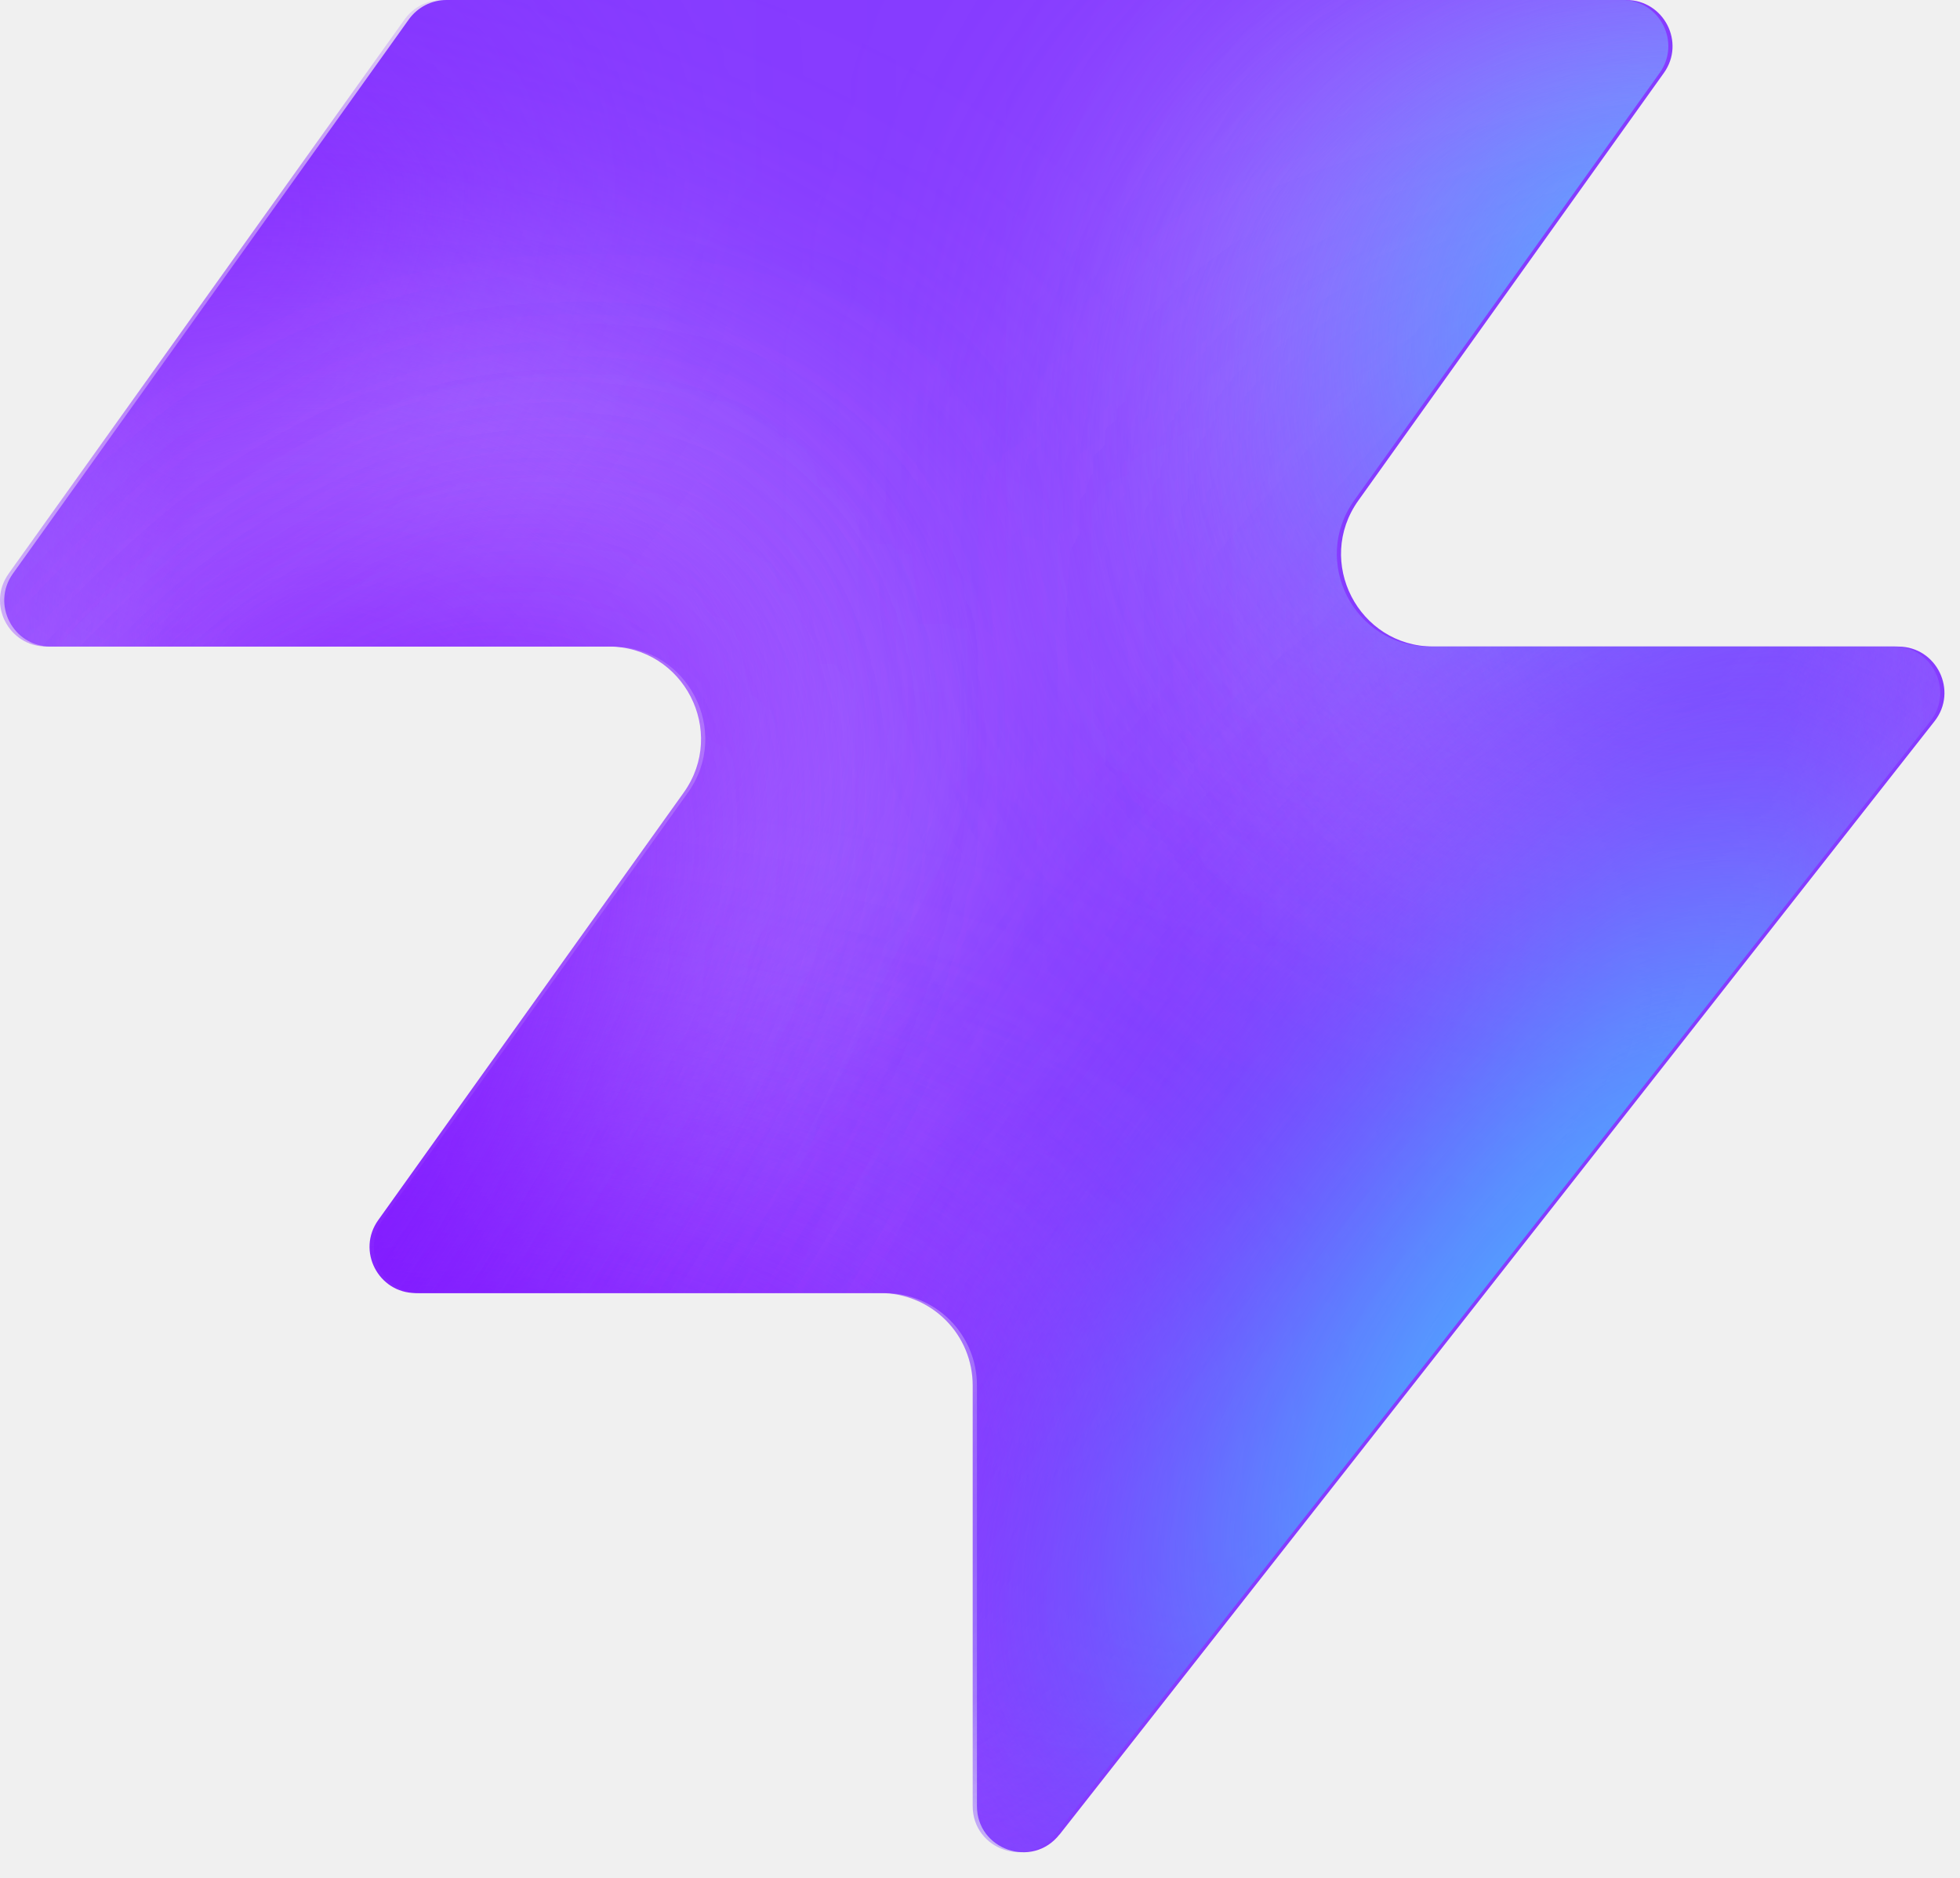
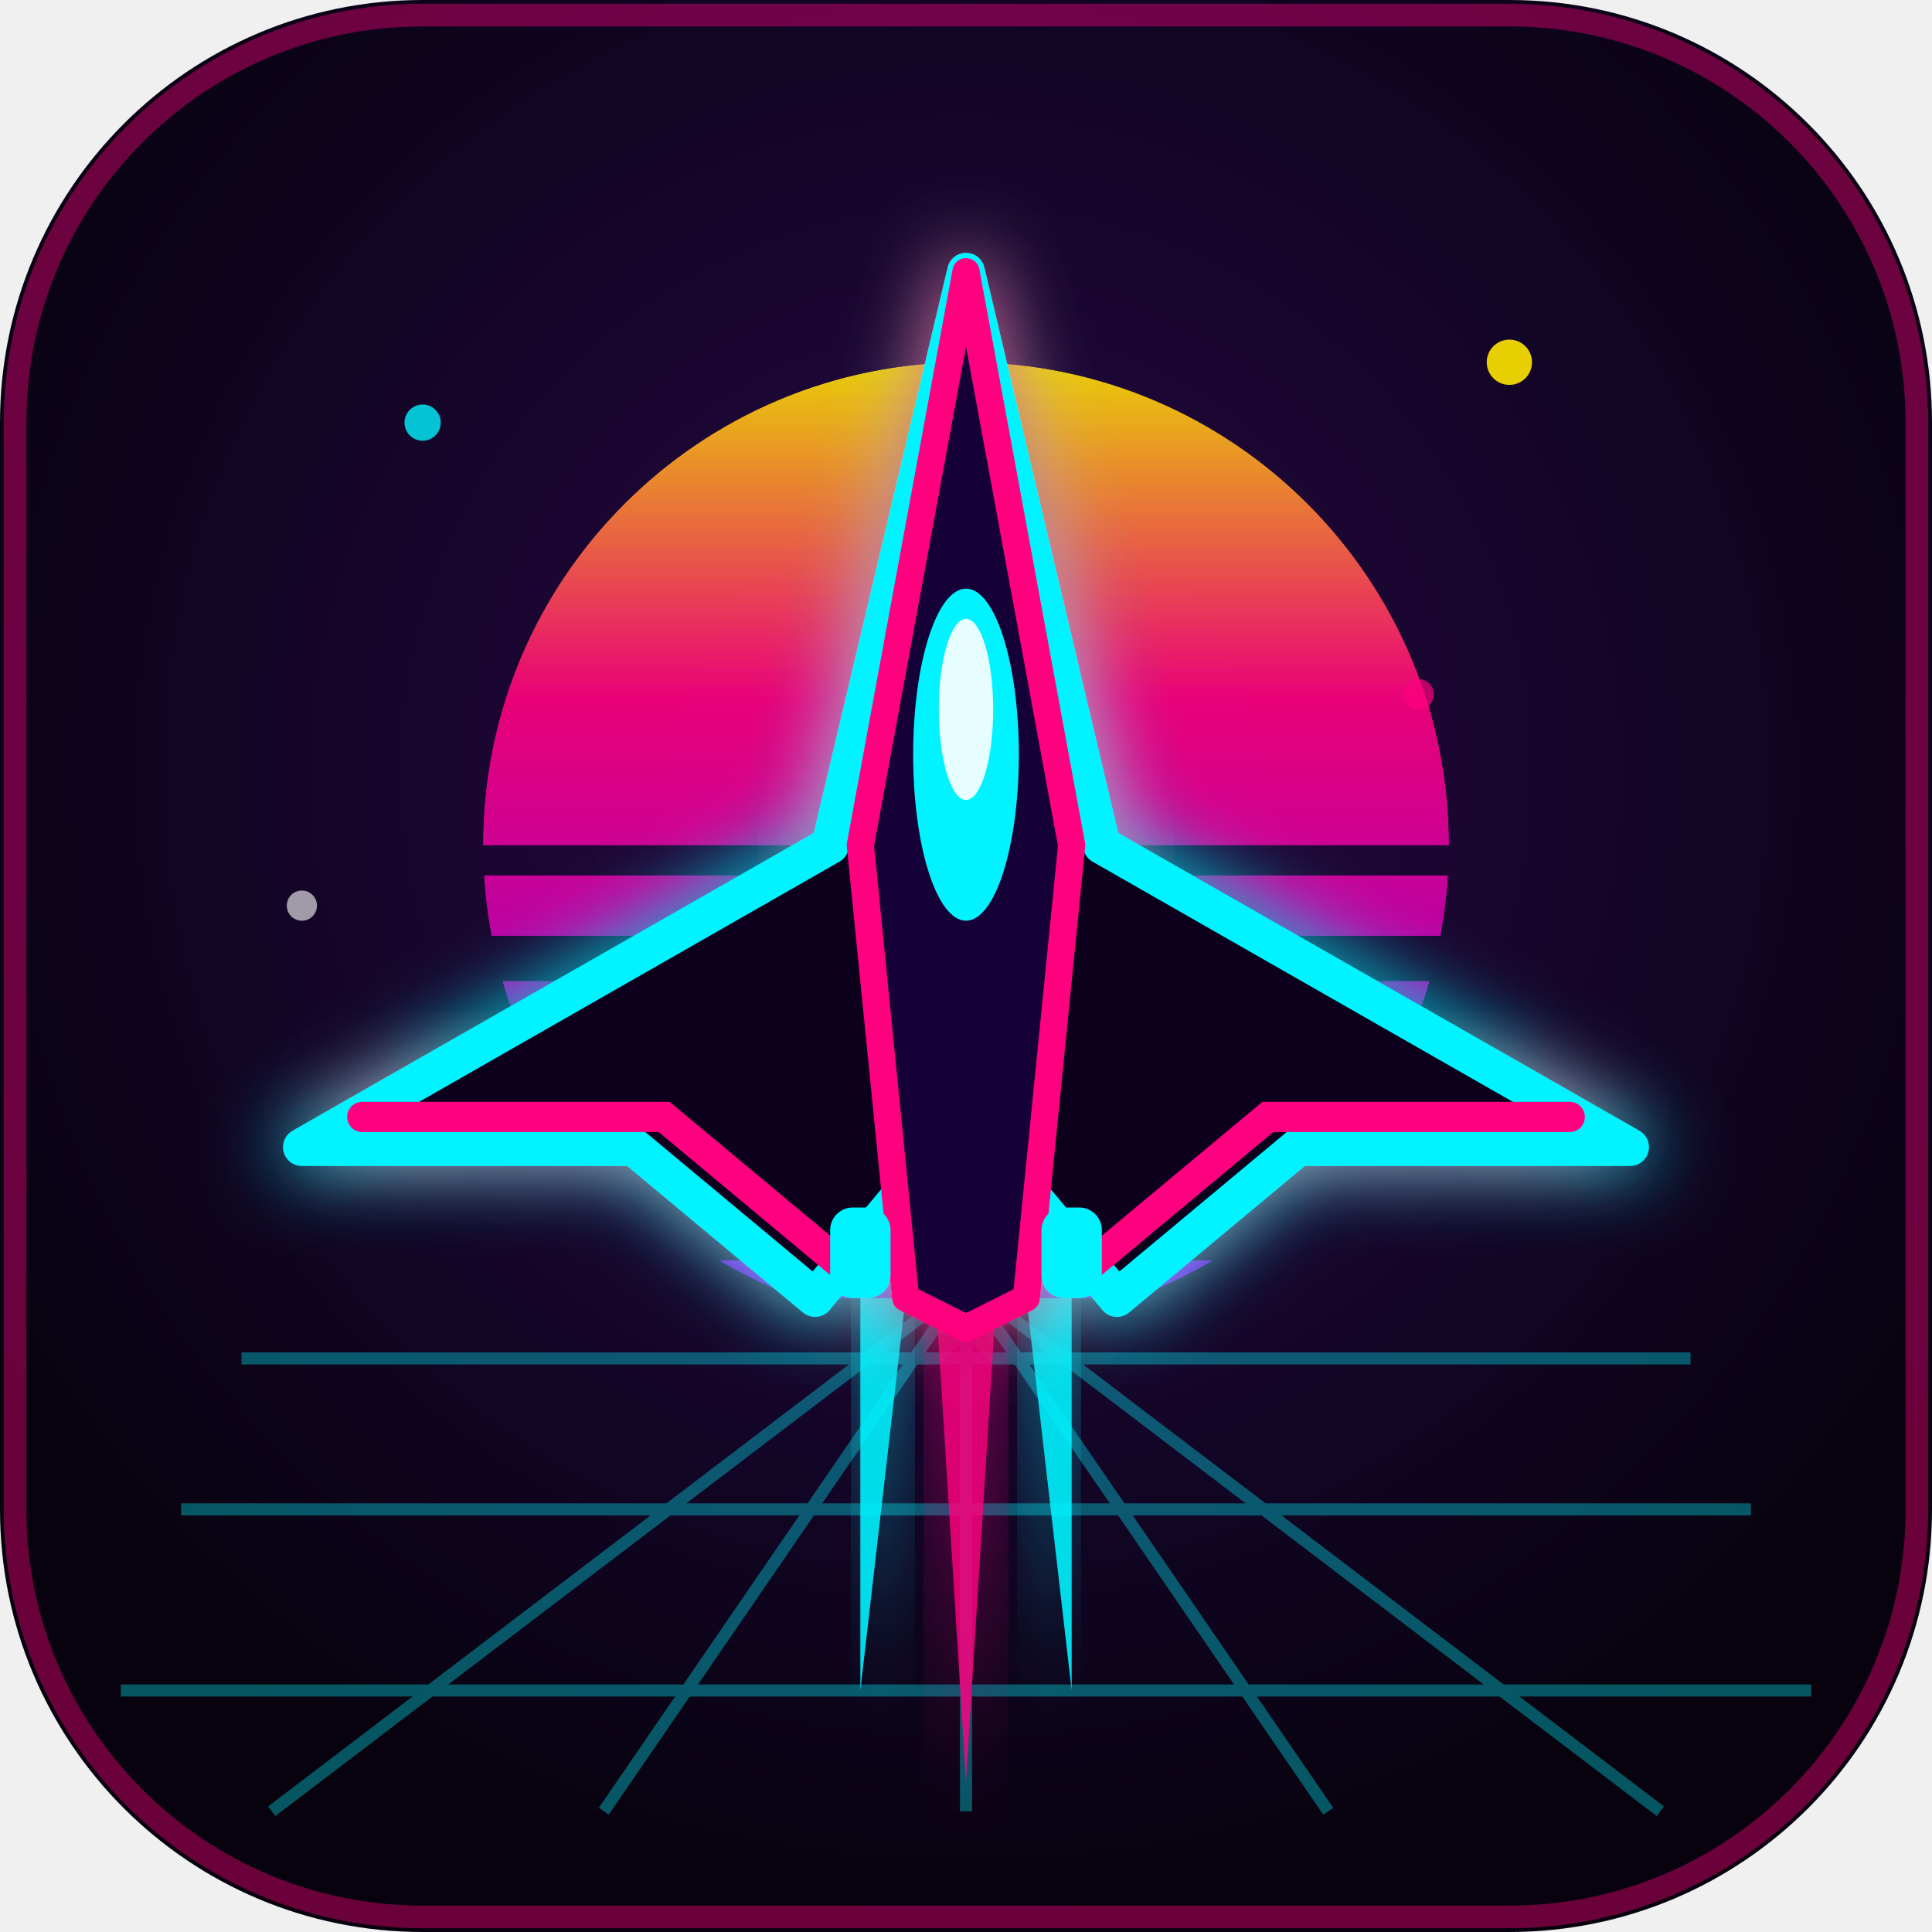
- <svg xmlns="http://www.w3.org/2000/svg" width="48" height="46" fill="none" viewBox="0 0 48 46">
-   <path fill="#863bff" d="M25.946 44.938c-.664.845-2.021.375-2.021-.698V33.937a2.26 2.26 0 0 0-2.262-2.262H10.287c-.92 0-1.456-1.04-.92-1.788l7.48-10.471c1.07-1.497 0-3.578-1.842-3.578H1.237c-.92 0-1.456-1.04-.92-1.788L10.013.474c.214-.297.556-.474.92-.474h28.894c.92 0 1.456 1.04.92 1.788l-7.48 10.471c-1.07 1.498 0 3.579 1.842 3.579h11.377c.943 0 1.473 1.088.89 1.83L25.947 44.94z" style="fill:#863bff;fill:color(display-p3 .525 .23 1);fill-opacity:1" />
-   <mask id="a" width="48" height="46" x="0" y="0" maskUnits="userSpaceOnUse" style="mask-type:alpha">
-     <path fill="#000" d="M25.842 44.938c-.664.844-2.021.375-2.021-.698V33.937a2.26 2.26 0 0 0-2.262-2.262H10.183c-.92 0-1.456-1.04-.92-1.788l7.48-10.471c1.07-1.498 0-3.579-1.842-3.579H1.133c-.92 0-1.456-1.04-.92-1.787L9.91.473c.214-.297.556-.474.92-.474h28.894c.92 0 1.456 1.04.92 1.788l-7.48 10.471c-1.07 1.498 0 3.578 1.842 3.578h11.377c.943 0 1.473 1.088.89 1.832L25.843 44.94z" style="fill:#000;fill-opacity:1" />
-   </mask>
-   <g mask="url(#a)">
-     <g filter="url(#b)">
-       <ellipse cx="5.508" cy="14.704" fill="#ede6ff" rx="5.508" ry="14.704" style="fill:#ede6ff;fill:color(display-p3 .927 .903 1);fill-opacity:1" transform="matrix(.00324 1 1 -.00324 -4.47 31.516)" />
-     </g>
-     <g filter="url(#c)">
-       <ellipse cx="10.399" cy="29.851" fill="#ede6ff" rx="10.399" ry="29.851" style="fill:#ede6ff;fill:color(display-p3 .927 .903 1);fill-opacity:1" transform="matrix(.00324 1 1 -.00324 -39.328 7.883)" />
-     </g>
-     <g filter="url(#d)">
-       <ellipse cx="5.508" cy="30.487" fill="#7e14ff" rx="5.508" ry="30.487" style="fill:#7e14ff;fill:color(display-p3 .492 .077 1);fill-opacity:1" transform="rotate(89.814 -25.913 -14.639)scale(1 -1)" />
-     </g>
-     <g filter="url(#e)">
-       <ellipse cx="5.508" cy="30.599" fill="#7e14ff" rx="5.508" ry="30.599" style="fill:#7e14ff;fill:color(display-p3 .492 .077 1);fill-opacity:1" transform="rotate(89.814 -32.644 -3.334)scale(1 -1)" />
-     </g>
-     <g filter="url(#f)">
-       <ellipse cx="5.508" cy="30.599" fill="#7e14ff" rx="5.508" ry="30.599" style="fill:#7e14ff;fill:color(display-p3 .492 .077 1);fill-opacity:1" transform="matrix(.00324 1 1 -.00324 -34.34 30.47)" />
-     </g>
-     <g filter="url(#g)">
-       <ellipse cx="14.072" cy="22.078" fill="#ede6ff" rx="14.072" ry="22.078" style="fill:#ede6ff;fill:color(display-p3 .927 .903 1);fill-opacity:1" transform="rotate(93.35 24.506 48.493)scale(-1 1)" />
-     </g>
-     <g filter="url(#h)">
-       <ellipse cx="3.47" cy="21.501" fill="#7e14ff" rx="3.47" ry="21.501" style="fill:#7e14ff;fill:color(display-p3 .492 .077 1);fill-opacity:1" transform="rotate(89.009 28.708 47.59)scale(-1 1)" />
-     </g>
-     <g filter="url(#i)">
-       <ellipse cx="3.47" cy="21.501" fill="#7e14ff" rx="3.47" ry="21.501" style="fill:#7e14ff;fill:color(display-p3 .492 .077 1);fill-opacity:1" transform="rotate(89.009 28.708 47.59)scale(-1 1)" />
-     </g>
-     <g filter="url(#j)">
-       <ellipse cx=".387" cy="8.972" fill="#7e14ff" rx="4.407" ry="29.108" style="fill:#7e14ff;fill:color(display-p3 .492 .077 1);fill-opacity:1" transform="rotate(39.51 .387 8.972)" />
-     </g>
-     <g filter="url(#k)">
-       <ellipse cx="47.523" cy="-6.092" fill="#7e14ff" rx="4.407" ry="29.108" style="fill:#7e14ff;fill:color(display-p3 .492 .077 1);fill-opacity:1" transform="rotate(37.892 47.523 -6.092)" />
-     </g>
-     <g filter="url(#l)">
-       <ellipse cx="41.412" cy="6.333" fill="#47bfff" rx="5.971" ry="9.665" style="fill:#47bfff;fill:color(display-p3 .28 .748 1);fill-opacity:1" transform="rotate(37.892 41.412 6.333)" />
-     </g>
-     <g filter="url(#m)">
-       <ellipse cx="-1.879" cy="38.332" fill="#7e14ff" rx="4.407" ry="29.108" style="fill:#7e14ff;fill:color(display-p3 .492 .077 1);fill-opacity:1" transform="rotate(37.892 -1.88 38.332)" />
-     </g>
-     <g filter="url(#n)">
-       <ellipse cx="-1.879" cy="38.332" fill="#7e14ff" rx="4.407" ry="29.108" style="fill:#7e14ff;fill:color(display-p3 .492 .077 1);fill-opacity:1" transform="rotate(37.892 -1.88 38.332)" />
-     </g>
-     <g filter="url(#o)">
-       <ellipse cx="35.651" cy="29.907" fill="#7e14ff" rx="4.407" ry="29.108" style="fill:#7e14ff;fill:color(display-p3 .492 .077 1);fill-opacity:1" transform="rotate(37.892 35.651 29.907)" />
-     </g>
-     <g filter="url(#p)">
-       <ellipse cx="38.418" cy="32.4" fill="#47bfff" rx="5.971" ry="15.297" style="fill:#47bfff;fill:color(display-p3 .28 .748 1);fill-opacity:1" transform="rotate(37.892 38.418 32.4)" />
-     </g>
+ <svg xmlns="http://www.w3.org/2000/svg" viewBox="0 0 128 128" width="100%" height="100%">
+   <defs>
+     <radialGradient id="spaceGlow" cx="50%" cy="40%" r="60%">
+       <stop offset="0%" stop-color="#2a0845" />
+       <stop offset="65%" stop-color="#110524" />
+       <stop offset="100%" stop-color="#07020d" />
+     </radialGradient>
+     <linearGradient id="sunGrad" x1="0%" y1="0%" x2="0%" y2="100%">
+       <stop offset="0%" stop-color="#ffe600" />
+       <stop offset="35%" stop-color="#ff007f" />
+       <stop offset="100%" stop-color="#7900ff" />
+     </linearGradient>
+     <linearGradient id="neonCyan" x1="0%" y1="0%" x2="100%" y2="0%">
+       <stop offset="0%" stop-color="#00f3ff" />
+       <stop offset="100%" stop-color="#5bfaff" />
+     </linearGradient>
+     <linearGradient id="neonMagenta" x1="0%" y1="0%" x2="100%" y2="100%">
+       <stop offset="0%" stop-color="#ff007f" />
+       <stop offset="100%" stop-color="#ff55a3" />
+     </linearGradient>
+     <filter id="glowMagenta" x="-20%" y="-20%" width="140%" height="140%">
+       <feGaussianBlur stdDeviation="3" result="blur" />
+       <feMerge>
+         <feMergeNode in="blur" />
+         <feMergeNode in="SourceGraphic" />
+       </feMerge>
+     </filter>
+     <filter id="glowCyan" x="-20%" y="-20%" width="140%" height="140%">
+       <feGaussianBlur stdDeviation="2.5" result="blur" />
+       <feMerge>
+         <feMergeNode in="blur" />
+         <feMergeNode in="SourceGraphic" />
+       </feMerge>
+     </filter>
+     <mask id="sunStripes">
+       <circle cx="64" cy="56" r="32" fill="#fff" />
+       <rect x="25" y="56" width="78" height="2" fill="#000" />
+       <rect x="25" y="62" width="78" height="3" fill="#000" />
+       <rect x="25" y="69" width="78" height="4.5" fill="#000" />
+       <rect x="25" y="77" width="78" height="6.5" fill="#000" />
+       <rect x="25" y="86" width="78" height="8" fill="#000" />
+     </mask>
+   </defs>
+   <rect width="128" height="128" rx="28" fill="url(#spaceGlow)" />
+   <rect width="126" height="126" x="1" y="1" rx="27" fill="none" stroke="#ff007f" stroke-width="1.5" stroke-opacity="0.4" />
+   <g opacity="0.35" stroke="#00f3ff" stroke-width="0.8">
+     <line x1="16" y1="90" x2="112" y2="90" />
+     <line x1="12" y1="100" x2="116" y2="100" />
+     <line x1="8" y1="112" x2="120" y2="112" />
+     <line x1="64" y1="85" x2="64" y2="120" />
+     <line x1="64" y1="85" x2="40" y2="120" />
+     <line x1="64" y1="85" x2="88" y2="120" />
+     <line x1="64" y1="85" x2="18" y2="120" />
+     <line x1="64" y1="85" x2="110" y2="120" />
  </g>
-   <defs>
-     <filter id="b" width="60.045" height="41.654" x="-19.77" y="16.149" color-interpolation-filters="sRGB" filterUnits="userSpaceOnUse">
-       <feFlood flood-opacity="0" result="BackgroundImageFix" />
-       <feBlend in="SourceGraphic" in2="BackgroundImageFix" result="shape" />
-       <feGaussianBlur result="effect1_foregroundBlur_2002_17158" stdDeviation="7.659" />
-     </filter>
-     <filter id="c" width="90.34" height="51.437" x="-54.613" y="-7.533" color-interpolation-filters="sRGB" filterUnits="userSpaceOnUse">
-       <feFlood flood-opacity="0" result="BackgroundImageFix" />
-       <feBlend in="SourceGraphic" in2="BackgroundImageFix" result="shape" />
-       <feGaussianBlur result="effect1_foregroundBlur_2002_17158" stdDeviation="7.659" />
-     </filter>
-     <filter id="d" width="79.355" height="29.4" x="-49.64" y="2.03" color-interpolation-filters="sRGB" filterUnits="userSpaceOnUse">
-       <feFlood flood-opacity="0" result="BackgroundImageFix" />
-       <feBlend in="SourceGraphic" in2="BackgroundImageFix" result="shape" />
-       <feGaussianBlur result="effect1_foregroundBlur_2002_17158" stdDeviation="4.596" />
-     </filter>
-     <filter id="e" width="79.579" height="29.4" x="-45.045" y="20.029" color-interpolation-filters="sRGB" filterUnits="userSpaceOnUse">
-       <feFlood flood-opacity="0" result="BackgroundImageFix" />
-       <feBlend in="SourceGraphic" in2="BackgroundImageFix" result="shape" />
-       <feGaussianBlur result="effect1_foregroundBlur_2002_17158" stdDeviation="4.596" />
-     </filter>
-     <filter id="f" width="79.579" height="29.4" x="-43.513" y="21.178" color-interpolation-filters="sRGB" filterUnits="userSpaceOnUse">
-       <feFlood flood-opacity="0" result="BackgroundImageFix" />
-       <feBlend in="SourceGraphic" in2="BackgroundImageFix" result="shape" />
-       <feGaussianBlur result="effect1_foregroundBlur_2002_17158" stdDeviation="4.596" />
-     </filter>
-     <filter id="g" width="74.749" height="58.852" x="15.756" y="-17.901" color-interpolation-filters="sRGB" filterUnits="userSpaceOnUse">
-       <feFlood flood-opacity="0" result="BackgroundImageFix" />
-       <feBlend in="SourceGraphic" in2="BackgroundImageFix" result="shape" />
-       <feGaussianBlur result="effect1_foregroundBlur_2002_17158" stdDeviation="7.659" />
-     </filter>
-     <filter id="h" width="61.377" height="25.362" x="23.548" y="2.284" color-interpolation-filters="sRGB" filterUnits="userSpaceOnUse">
-       <feFlood flood-opacity="0" result="BackgroundImageFix" />
-       <feBlend in="SourceGraphic" in2="BackgroundImageFix" result="shape" />
-       <feGaussianBlur result="effect1_foregroundBlur_2002_17158" stdDeviation="4.596" />
-     </filter>
-     <filter id="i" width="61.377" height="25.362" x="23.548" y="2.284" color-interpolation-filters="sRGB" filterUnits="userSpaceOnUse">
-       <feFlood flood-opacity="0" result="BackgroundImageFix" />
-       <feBlend in="SourceGraphic" in2="BackgroundImageFix" result="shape" />
-       <feGaussianBlur result="effect1_foregroundBlur_2002_17158" stdDeviation="4.596" />
-     </filter>
-     <filter id="j" width="56.045" height="63.649" x="-27.636" y="-22.853" color-interpolation-filters="sRGB" filterUnits="userSpaceOnUse">
-       <feFlood flood-opacity="0" result="BackgroundImageFix" />
-       <feBlend in="SourceGraphic" in2="BackgroundImageFix" result="shape" />
-       <feGaussianBlur result="effect1_foregroundBlur_2002_17158" stdDeviation="4.596" />
-     </filter>
-     <filter id="k" width="54.814" height="64.646" x="20.116" y="-38.415" color-interpolation-filters="sRGB" filterUnits="userSpaceOnUse">
-       <feFlood flood-opacity="0" result="BackgroundImageFix" />
-       <feBlend in="SourceGraphic" in2="BackgroundImageFix" result="shape" />
-       <feGaussianBlur result="effect1_foregroundBlur_2002_17158" stdDeviation="4.596" />
-     </filter>
-     <filter id="l" width="33.541" height="35.313" x="24.641" y="-11.323" color-interpolation-filters="sRGB" filterUnits="userSpaceOnUse">
-       <feFlood flood-opacity="0" result="BackgroundImageFix" />
-       <feBlend in="SourceGraphic" in2="BackgroundImageFix" result="shape" />
-       <feGaussianBlur result="effect1_foregroundBlur_2002_17158" stdDeviation="4.596" />
-     </filter>
-     <filter id="m" width="54.814" height="64.646" x="-29.286" y="6.009" color-interpolation-filters="sRGB" filterUnits="userSpaceOnUse">
-       <feFlood flood-opacity="0" result="BackgroundImageFix" />
-       <feBlend in="SourceGraphic" in2="BackgroundImageFix" result="shape" />
-       <feGaussianBlur result="effect1_foregroundBlur_2002_17158" stdDeviation="4.596" />
-     </filter>
-     <filter id="n" width="54.814" height="64.646" x="-29.286" y="6.009" color-interpolation-filters="sRGB" filterUnits="userSpaceOnUse">
-       <feFlood flood-opacity="0" result="BackgroundImageFix" />
-       <feBlend in="SourceGraphic" in2="BackgroundImageFix" result="shape" />
-       <feGaussianBlur result="effect1_foregroundBlur_2002_17158" stdDeviation="4.596" />
-     </filter>
-     <filter id="o" width="54.814" height="64.646" x="8.244" y="-2.416" color-interpolation-filters="sRGB" filterUnits="userSpaceOnUse">
-       <feFlood flood-opacity="0" result="BackgroundImageFix" />
-       <feBlend in="SourceGraphic" in2="BackgroundImageFix" result="shape" />
-       <feGaussianBlur result="effect1_foregroundBlur_2002_17158" stdDeviation="4.596" />
-     </filter>
-     <filter id="p" width="39.409" height="43.623" x="18.713" y="10.588" color-interpolation-filters="sRGB" filterUnits="userSpaceOnUse">
-       <feFlood flood-opacity="0" result="BackgroundImageFix" />
-       <feBlend in="SourceGraphic" in2="BackgroundImageFix" result="shape" />
-       <feGaussianBlur result="effect1_foregroundBlur_2002_17158" stdDeviation="4.596" />
-     </filter>
-   </defs>
+   <circle cx="64" cy="56" r="32" fill="url(#sunGrad)" mask="url(#sunStripes)" opacity="0.9" />
+   <circle cx="28" cy="28" r="1.2" fill="#00f3ff" opacity="0.8" />
+   <circle cx="100" cy="24" r="1.5" fill="#ffe600" opacity="0.9" />
+   <circle cx="94" cy="46" r="1.0" fill="#ff007f" opacity="0.7" />
+   <circle cx="20" cy="60" r="1.0" fill="#ffffff" opacity="0.6" />
+   <path d="M57,86 L57,112 L60,86 Z" fill="#00f3ff" opacity="0.9" filter="url(#glowCyan)" />
+   <path d="M71,86 L71,112 L68,86 Z" fill="#00f3ff" opacity="0.9" filter="url(#glowCyan)" />
+   <path d="M62,86 L64,118 L66,86 Z" fill="#ff007f" opacity="0.85" filter="url(#glowMagenta)" />
+   <g filter="url(#glowCyan)">
+     <polygon points="64,18 73,56 108,76 86,76 74,86 64,74 54,86 42,76 20,76 55,56" fill="#0c041f" stroke="#00f3ff" stroke-width="2.5" stroke-linejoin="round" />
+     <polyline points="24,74 44,74 56,84" fill="none" stroke="#ff007f" stroke-width="2" stroke-linecap="round" />
+     <polyline points="104,74 84,74 72,84" fill="none" stroke="#ff007f" stroke-width="2" stroke-linecap="round" />
+     <polygon points="64,18 71,56 68,86 64,88 60,86 57,56" fill="#170638" stroke="#ff007f" stroke-width="1.8" stroke-linejoin="round" />
+     <ellipse cx="64" cy="50" rx="3.5" ry="11" fill="#00f3ff" />
+     <ellipse cx="64" cy="47" rx="1.8" ry="6" fill="#ffffff" opacity="0.9" />
+     <rect x="55" y="80" width="4" height="6" rx="1.5" fill="#00f3ff" />
+     <rect x="69" y="80" width="4" height="6" rx="1.5" fill="#00f3ff" />
+   </g>
</svg>
